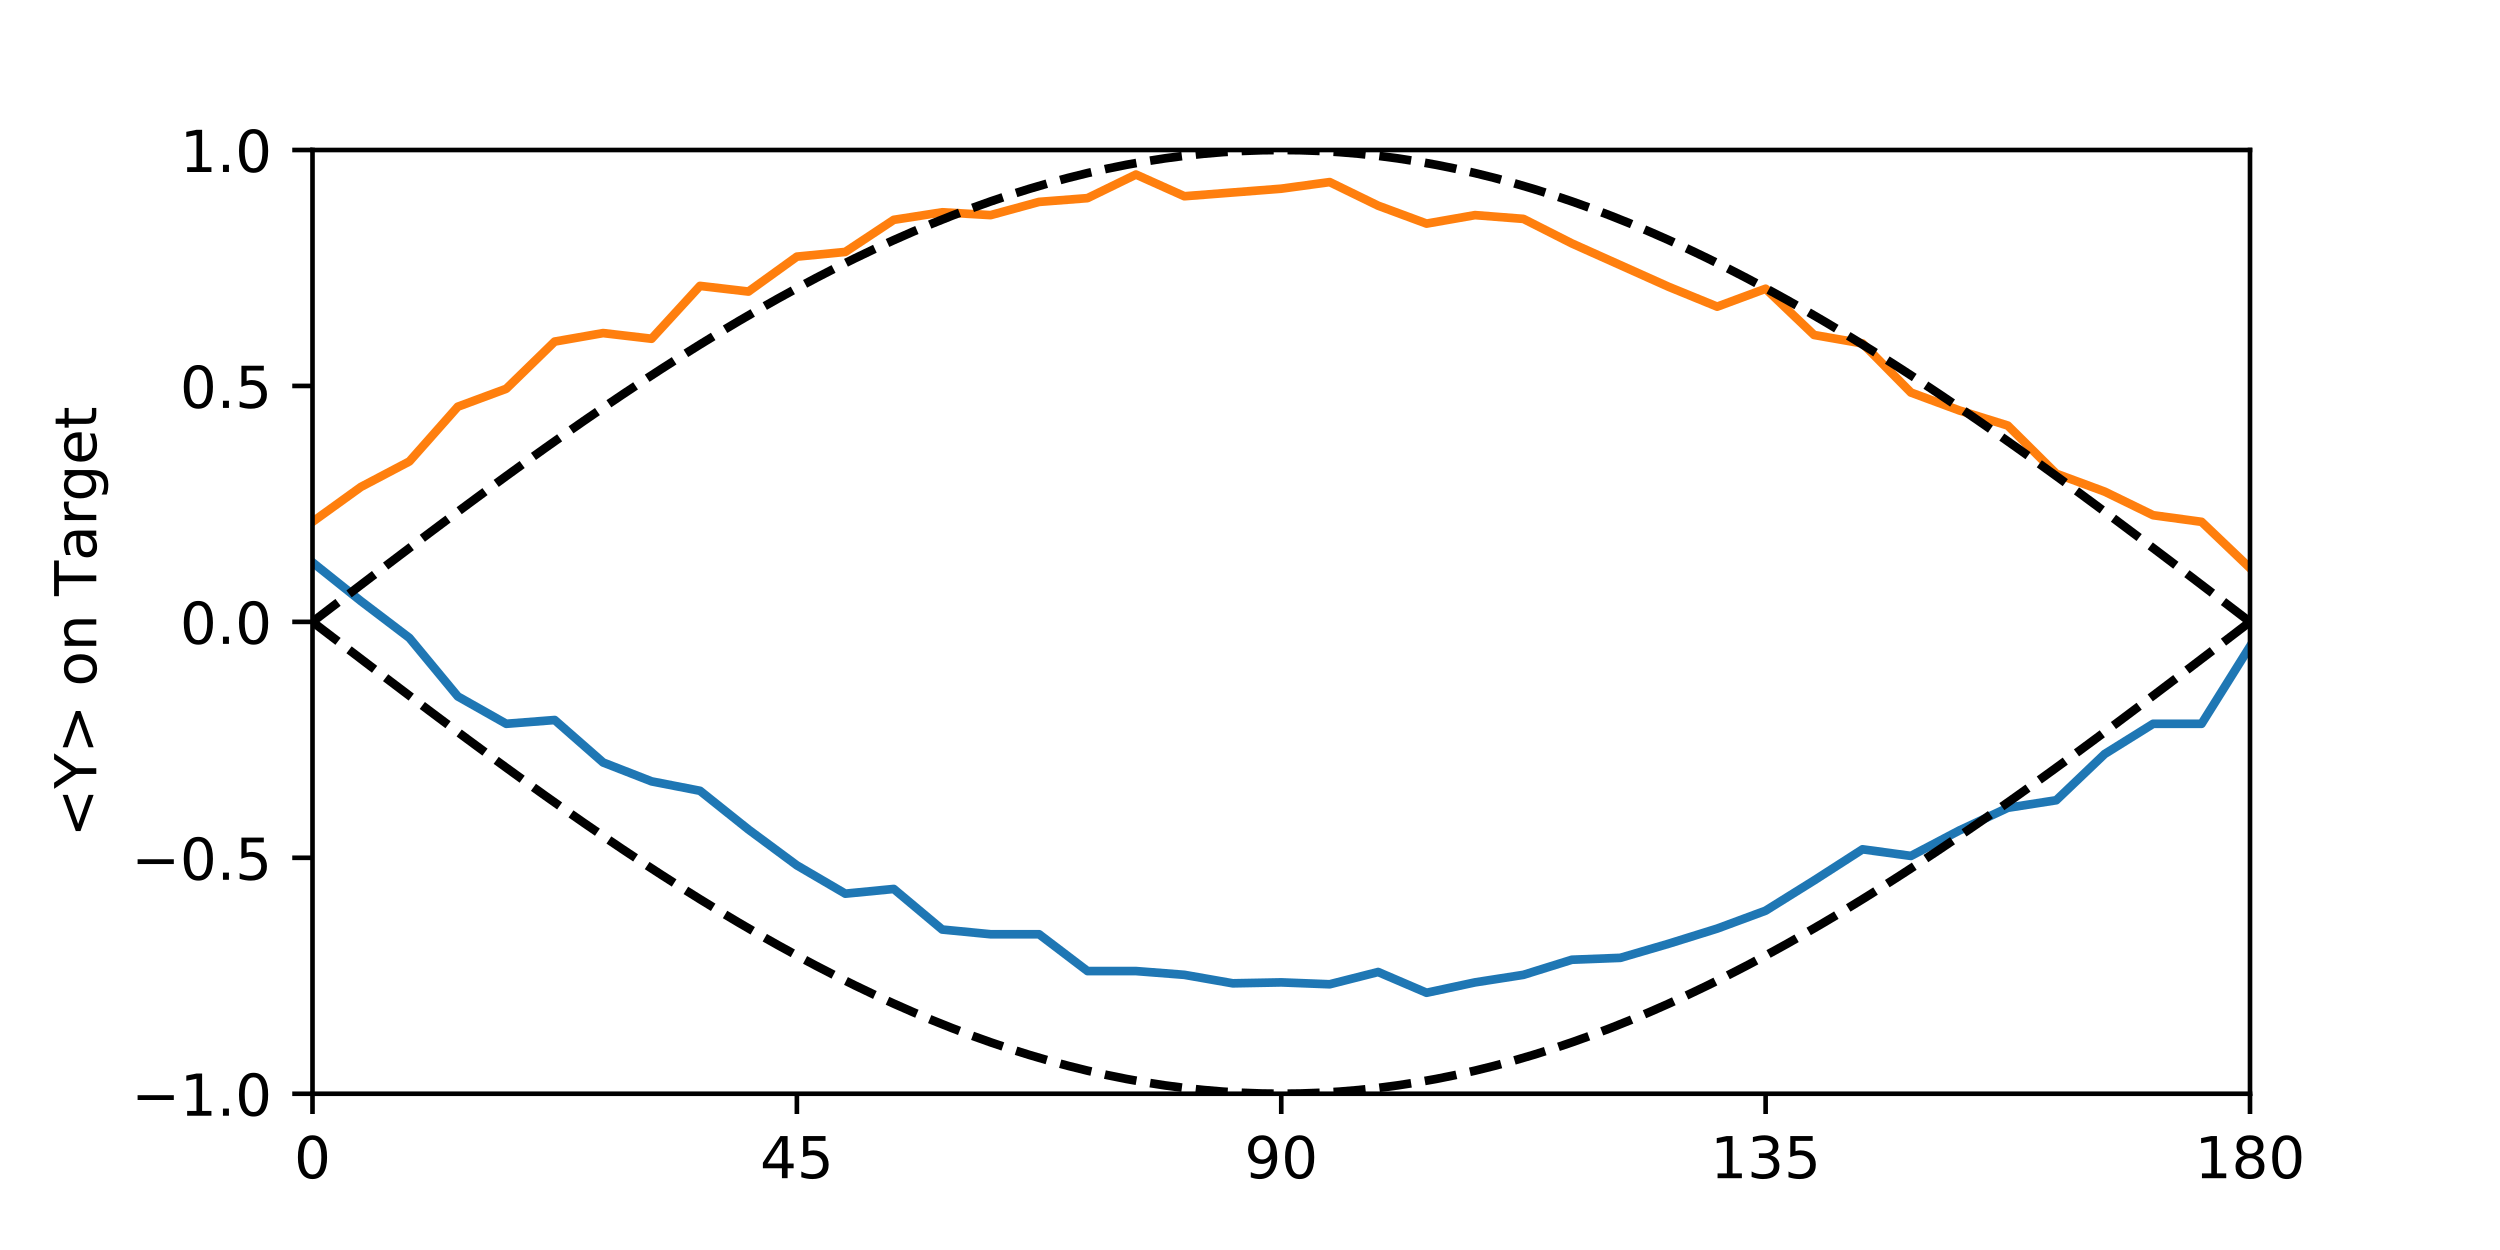
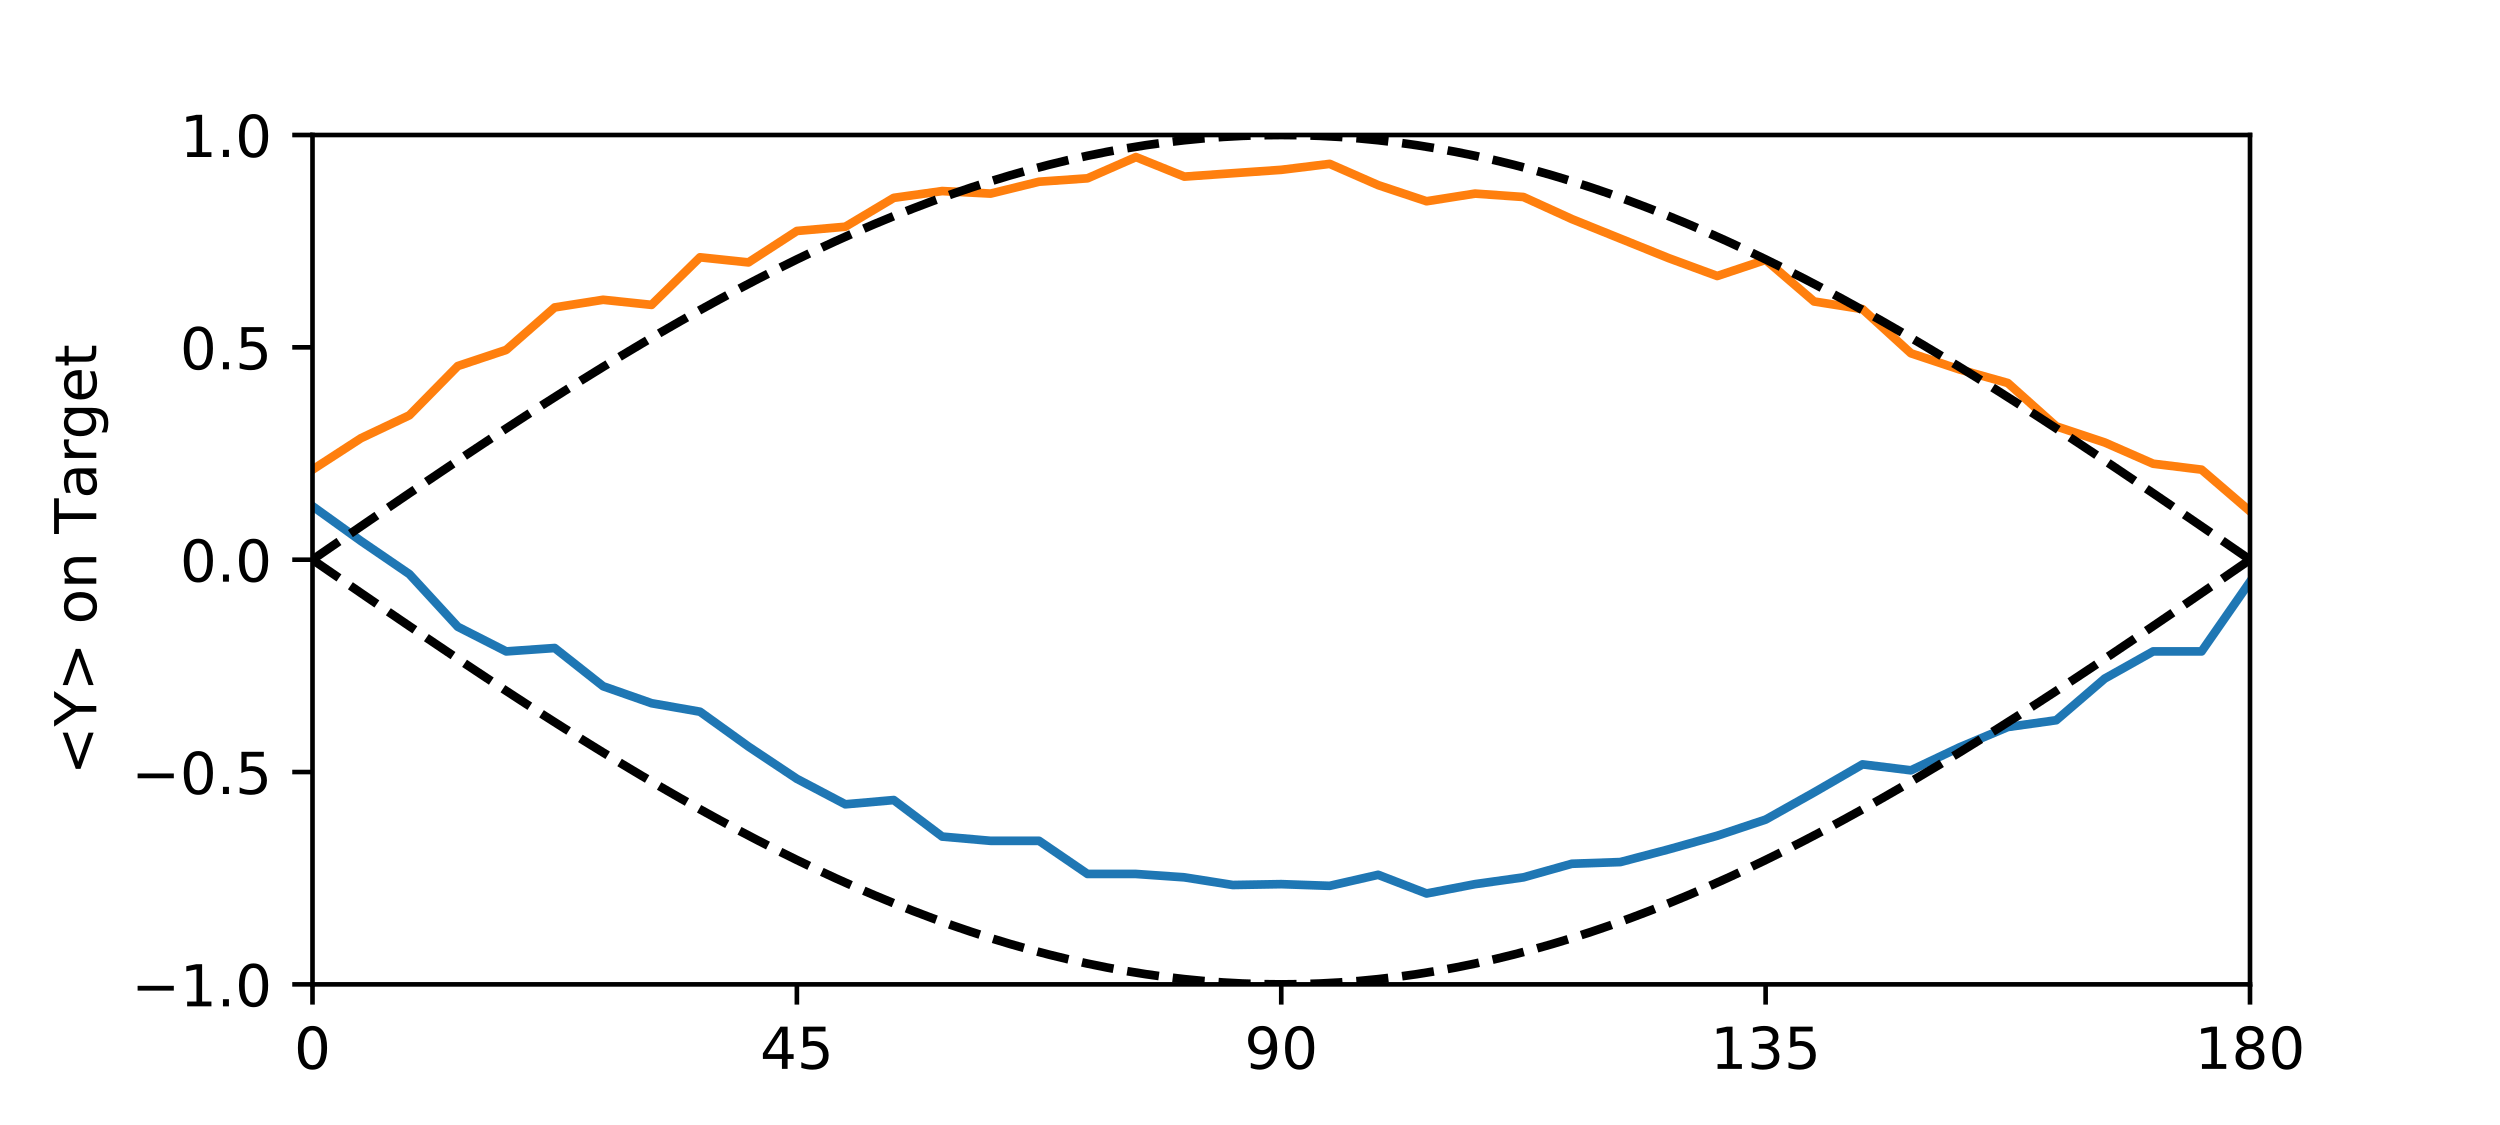
- <svg xmlns="http://www.w3.org/2000/svg" xmlns:xlink="http://www.w3.org/1999/xlink" height="216pt" version="1.1" viewBox="0 0 432 216" width="432pt">
+ <svg xmlns="http://www.w3.org/2000/svg" xmlns:xlink="http://www.w3.org/1999/xlink" height="194.4pt" version="1.1" viewBox="0 0 432 194.4" width="432pt">
  <defs>
    <style type="text/css">
*{stroke-linecap:butt;stroke-linejoin:round;}
  </style>
  </defs>
  <g id="figure_1">
    <g id="patch_1">
-       <path d="M 0 216  L 432 216  L 432 0  L 0 0  z " style="fill:#ffffff;" />
+       <path d="M 0 194.4  L 432 194.4  L 432 0  L 0 0  z " style="fill:#ffffff;" />
    </g>
    <g id="axes_1">
      <g id="patch_2">
-         <path d="M 54 189  L 388.8 189  L 388.8 25.92  L 54 25.92  z " style="fill:#ffffff;" />
+         <path d="M 54 170.1  L 388.8 170.1  L 388.8 23.328  L 54 23.328  z " style="fill:#ffffff;" />
      </g>
      <g id="matplotlib.axis_1">
        <g id="xtick_1">
          <g id="line2d_1">
            <defs>
-               <path d="M 0 0  L 0 3.5  " id="m0733472c6d" style="stroke:#000000;stroke-width:0.8;" />
-             </defs>
-             <g>
-               <use style="stroke:#000000;stroke-width:0.8;" x="54" xlink:href="#m0733472c6d" y="189" />
+               <path d="M 0 0  L 0 3.5  " id="m75707a3ff5" style="stroke:#000000;stroke-width:0.8;" />
+             </defs>
+             <g>
+               <use style="stroke:#000000;stroke-width:0.8;" x="54" xlink:href="#m75707a3ff5" y="170.1" />
            </g>
          </g>
          <g id="text_1">
            <defs>
              <path d="M 31.781 66.406  Q 24.172 66.406 20.328 58.906  Q 16.5 51.422 16.5 36.375  Q 16.5 21.391 20.328 13.891  Q 24.172 6.391 31.781 6.391  Q 39.453 6.391 43.281 13.891  Q 47.125 21.391 47.125 36.375  Q 47.125 51.422 43.281 58.906  Q 39.453 66.406 31.781 66.406  z M 31.781 74.219  Q 44.047 74.219 50.516 64.516  Q 56.984 54.828 56.984 36.375  Q 56.984 17.969 50.516 8.266  Q 44.047 -1.422 31.781 -1.422  Q 19.531 -1.422 13.062 8.266  Q 6.594 17.969 6.594 36.375  Q 6.594 54.828 13.062 64.516  Q 19.531 74.219 31.781 74.219  z " id="DejaVuSans-48" />
            </defs>
-             <g transform="translate(50.81875 203.5984)scale(0.1 -0.1)">
+             <g transform="translate(50.81875 184.6984)scale(0.1 -0.1)">
              <use xlink:href="#DejaVuSans-48" />
            </g>
          </g>
        </g>
        <g id="xtick_2">
          <g id="line2d_2">
            <g>
-               <use style="stroke:#000000;stroke-width:0.8;" x="137.7" xlink:href="#m0733472c6d" y="189" />
+               <use style="stroke:#000000;stroke-width:0.8;" x="137.7" xlink:href="#m75707a3ff5" y="170.1" />
            </g>
          </g>
          <g id="text_2">
            <defs>
              <path d="M 37.797 64.312  L 12.891 25.391  L 37.797 25.391  z M 35.203 72.906  L 47.609 72.906  L 47.609 25.391  L 58.016 25.391  L 58.016 17.188  L 47.609 17.188  L 47.609 0  L 37.797 0  L 37.797 17.188  L 4.891 17.188  L 4.891 26.703  z " id="DejaVuSans-52" />
              <path d="M 10.797 72.906  L 49.516 72.906  L 49.516 64.594  L 19.828 64.594  L 19.828 46.734  Q 21.969 47.469 24.109 47.828  Q 26.266 48.188 28.422 48.188  Q 40.625 48.188 47.75 41.5  Q 54.891 34.812 54.891 23.391  Q 54.891 11.625 47.562 5.094  Q 40.234 -1.422 26.906 -1.422  Q 22.312 -1.422 17.547 -0.641  Q 12.797 0.141 7.719 1.703  L 7.719 11.625  Q 12.109 9.234 16.797 8.062  Q 21.484 6.891 26.703 6.891  Q 35.156 6.891 40.078 11.328  Q 45.016 15.766 45.016 23.391  Q 45.016 31 40.078 35.438  Q 35.156 39.891 26.703 39.891  Q 22.75 39.891 18.812 39.016  Q 14.891 38.141 10.797 36.281  z " id="DejaVuSans-53" />
            </defs>
-             <g transform="translate(131.3375 203.5984)scale(0.1 -0.1)">
+             <g transform="translate(131.3375 184.6984)scale(0.1 -0.1)">
              <use xlink:href="#DejaVuSans-52" />
              <use x="63.623" xlink:href="#DejaVuSans-53" />
            </g>
          </g>
        </g>
        <g id="xtick_3">
          <g id="line2d_3">
            <g>
-               <use style="stroke:#000000;stroke-width:0.8;" x="221.4" xlink:href="#m0733472c6d" y="189" />
+               <use style="stroke:#000000;stroke-width:0.8;" x="221.4" xlink:href="#m75707a3ff5" y="170.1" />
            </g>
          </g>
          <g id="text_3">
            <defs>
              <path d="M 10.984 1.516  L 10.984 10.5  Q 14.703 8.734 18.5 7.812  Q 22.312 6.891 25.984 6.891  Q 35.75 6.891 40.891 13.453  Q 46.047 20.016 46.781 33.406  Q 43.953 29.203 39.594 26.953  Q 35.25 24.703 29.984 24.703  Q 19.047 24.703 12.672 31.312  Q 6.297 37.938 6.297 49.422  Q 6.297 60.641 12.938 67.422  Q 19.578 74.219 30.609 74.219  Q 43.266 74.219 49.922 64.516  Q 56.594 54.828 56.594 36.375  Q 56.594 19.141 48.406 8.859  Q 40.234 -1.422 26.422 -1.422  Q 22.703 -1.422 18.891 -0.688  Q 15.094 0.047 10.984 1.516  z M 30.609 32.422  Q 37.25 32.422 41.125 36.953  Q 45.016 41.5 45.016 49.422  Q 45.016 57.281 41.125 61.844  Q 37.25 66.406 30.609 66.406  Q 23.969 66.406 20.094 61.844  Q 16.219 57.281 16.219 49.422  Q 16.219 41.5 20.094 36.953  Q 23.969 32.422 30.609 32.422  z " id="DejaVuSans-57" />
            </defs>
-             <g transform="translate(215.0375 203.5984)scale(0.1 -0.1)">
+             <g transform="translate(215.0375 184.6984)scale(0.1 -0.1)">
              <use xlink:href="#DejaVuSans-57" />
              <use x="63.623" xlink:href="#DejaVuSans-48" />
            </g>
          </g>
        </g>
        <g id="xtick_4">
          <g id="line2d_4">
            <g>
-               <use style="stroke:#000000;stroke-width:0.8;" x="305.1" xlink:href="#m0733472c6d" y="189" />
+               <use style="stroke:#000000;stroke-width:0.8;" x="305.1" xlink:href="#m75707a3ff5" y="170.1" />
            </g>
          </g>
          <g id="text_4">
            <defs>
              <path d="M 12.406 8.297  L 28.516 8.297  L 28.516 63.922  L 10.984 60.406  L 10.984 69.391  L 28.422 72.906  L 38.281 72.906  L 38.281 8.297  L 54.391 8.297  L 54.391 0  L 12.406 0  z " id="DejaVuSans-49" />
              <path d="M 40.578 39.312  Q 47.656 37.797 51.625 33  Q 55.609 28.219 55.609 21.188  Q 55.609 10.406 48.188 4.484  Q 40.766 -1.422 27.094 -1.422  Q 22.516 -1.422 17.656 -0.516  Q 12.797 0.391 7.625 2.203  L 7.625 11.719  Q 11.719 9.328 16.594 8.109  Q 21.484 6.891 26.812 6.891  Q 36.078 6.891 40.938 10.547  Q 45.797 14.203 45.797 21.188  Q 45.797 27.641 41.281 31.266  Q 36.766 34.906 28.719 34.906  L 20.219 34.906  L 20.219 43.016  L 29.109 43.016  Q 36.375 43.016 40.234 45.922  Q 44.094 48.828 44.094 54.297  Q 44.094 59.906 40.109 62.906  Q 36.141 65.922 28.719 65.922  Q 24.656 65.922 20.016 65.031  Q 15.375 64.156 9.812 62.312  L 9.812 71.094  Q 15.438 72.656 20.344 73.438  Q 25.25 74.219 29.594 74.219  Q 40.828 74.219 47.359 69.109  Q 53.906 64.016 53.906 55.328  Q 53.906 49.266 50.438 45.094  Q 46.969 40.922 40.578 39.312  z " id="DejaVuSans-51" />
            </defs>
-             <g transform="translate(295.5562 203.5984)scale(0.1 -0.1)">
+             <g transform="translate(295.5562 184.6984)scale(0.1 -0.1)">
              <use xlink:href="#DejaVuSans-49" />
              <use x="63.623" xlink:href="#DejaVuSans-51" />
              <use x="127.246" xlink:href="#DejaVuSans-53" />
            </g>
          </g>
        </g>
        <g id="xtick_5">
          <g id="line2d_5">
            <g>
-               <use style="stroke:#000000;stroke-width:0.8;" x="388.8" xlink:href="#m0733472c6d" y="189" />
+               <use style="stroke:#000000;stroke-width:0.8;" x="388.8" xlink:href="#m75707a3ff5" y="170.1" />
            </g>
          </g>
          <g id="text_5">
            <defs>
              <path d="M 31.781 34.625  Q 24.75 34.625 20.719 30.859  Q 16.703 27.094 16.703 20.516  Q 16.703 13.922 20.719 10.156  Q 24.75 6.391 31.781 6.391  Q 38.812 6.391 42.859 10.172  Q 46.922 13.969 46.922 20.516  Q 46.922 27.094 42.891 30.859  Q 38.875 34.625 31.781 34.625  z M 21.922 38.812  Q 15.578 40.375 12.031 44.719  Q 8.5 49.078 8.5 55.328  Q 8.5 64.062 14.719 69.141  Q 20.953 74.219 31.781 74.219  Q 42.672 74.219 48.875 69.141  Q 55.078 64.062 55.078 55.328  Q 55.078 49.078 51.531 44.719  Q 48 40.375 41.703 38.812  Q 48.828 37.156 52.797 32.312  Q 56.781 27.484 56.781 20.516  Q 56.781 9.906 50.312 4.234  Q 43.844 -1.422 31.781 -1.422  Q 19.734 -1.422 13.25 4.234  Q 6.781 9.906 6.781 20.516  Q 6.781 27.484 10.781 32.312  Q 14.797 37.156 21.922 38.812  z M 18.312 54.391  Q 18.312 48.734 21.844 45.562  Q 25.391 42.391 31.781 42.391  Q 38.141 42.391 41.719 45.562  Q 45.312 48.734 45.312 54.391  Q 45.312 60.062 41.719 63.234  Q 38.141 66.406 31.781 66.406  Q 25.391 66.406 21.844 63.234  Q 18.312 60.062 18.312 54.391  z " id="DejaVuSans-56" />
            </defs>
-             <g transform="translate(379.2563 203.5984)scale(0.1 -0.1)">
+             <g transform="translate(379.2563 184.6984)scale(0.1 -0.1)">
              <use xlink:href="#DejaVuSans-49" />
              <use x="63.623" xlink:href="#DejaVuSans-56" />
              <use x="127.246" xlink:href="#DejaVuSans-48" />
            </g>
          </g>
        </g>
      </g>
      <g id="matplotlib.axis_2">
        <g id="ytick_1">
          <g id="line2d_6">
            <defs>
-               <path d="M 0 0  L -3.5 0  " id="m54157a49aa" style="stroke:#000000;stroke-width:0.8;" />
-             </defs>
-             <g>
-               <use style="stroke:#000000;stroke-width:0.8;" x="54" xlink:href="#m54157a49aa" y="189" />
+               <path d="M 0 0  L -3.5 0  " id="m3991916e9a" style="stroke:#000000;stroke-width:0.8;" />
+             </defs>
+             <g>
+               <use style="stroke:#000000;stroke-width:0.8;" x="54" xlink:href="#m3991916e9a" y="170.1" />
            </g>
          </g>
          <g id="text_6">
            <defs>
              <path d="M 10.594 35.5  L 73.188 35.5  L 73.188 27.203  L 10.594 27.203  z " id="DejaVuSans-8722" />
              <path d="M 10.688 12.406  L 21 12.406  L 21 0  L 10.688 0  z " id="DejaVuSans-46" />
            </defs>
-             <g transform="translate(22.71719 192.7992)scale(0.1 -0.1)">
+             <g transform="translate(22.71719 173.8992)scale(0.1 -0.1)">
              <use xlink:href="#DejaVuSans-8722" />
              <use x="83.789" xlink:href="#DejaVuSans-49" />
              <use x="147.412" xlink:href="#DejaVuSans-46" />
              <use x="179.199" xlink:href="#DejaVuSans-48" />
            </g>
          </g>
        </g>
        <g id="ytick_2">
          <g id="line2d_7">
            <g>
-               <use style="stroke:#000000;stroke-width:0.8;" x="54" xlink:href="#m54157a49aa" y="148.23" />
+               <use style="stroke:#000000;stroke-width:0.8;" x="54" xlink:href="#m3991916e9a" y="133.407" />
            </g>
          </g>
          <g id="text_7">
-             <g transform="translate(22.71719 152.0292)scale(0.1 -0.1)">
+             <g transform="translate(22.71719 137.2062)scale(0.1 -0.1)">
              <use xlink:href="#DejaVuSans-8722" />
              <use x="83.789" xlink:href="#DejaVuSans-48" />
              <use x="147.412" xlink:href="#DejaVuSans-46" />
              <use x="179.199" xlink:href="#DejaVuSans-53" />
            </g>
          </g>
        </g>
        <g id="ytick_3">
          <g id="line2d_8">
            <g>
-               <use style="stroke:#000000;stroke-width:0.8;" x="54" xlink:href="#m54157a49aa" y="107.46" />
+               <use style="stroke:#000000;stroke-width:0.8;" x="54" xlink:href="#m3991916e9a" y="96.714" />
            </g>
          </g>
          <g id="text_8">
-             <g transform="translate(31.09688 111.2592)scale(0.1 -0.1)">
+             <g transform="translate(31.09688 100.5132)scale(0.1 -0.1)">
              <use xlink:href="#DejaVuSans-48" />
              <use x="63.623" xlink:href="#DejaVuSans-46" />
              <use x="95.41" xlink:href="#DejaVuSans-48" />
            </g>
          </g>
        </g>
        <g id="ytick_4">
          <g id="line2d_9">
            <g>
-               <use style="stroke:#000000;stroke-width:0.8;" x="54" xlink:href="#m54157a49aa" y="66.69" />
+               <use style="stroke:#000000;stroke-width:0.8;" x="54" xlink:href="#m3991916e9a" y="60.021" />
            </g>
          </g>
          <g id="text_9">
-             <g transform="translate(31.09688 70.48922)scale(0.1 -0.1)">
+             <g transform="translate(31.09688 63.82022)scale(0.1 -0.1)">
              <use xlink:href="#DejaVuSans-48" />
              <use x="63.623" xlink:href="#DejaVuSans-46" />
              <use x="95.41" xlink:href="#DejaVuSans-53" />
            </g>
          </g>
        </g>
        <g id="ytick_5">
          <g id="line2d_10">
            <g>
-               <use style="stroke:#000000;stroke-width:0.8;" x="54" xlink:href="#m54157a49aa" y="25.92" />
+               <use style="stroke:#000000;stroke-width:0.8;" x="54" xlink:href="#m3991916e9a" y="23.328" />
            </g>
          </g>
          <g id="text_10">
-             <g transform="translate(31.09688 29.71922)scale(0.1 -0.1)">
+             <g transform="translate(31.09688 27.12722)scale(0.1 -0.1)">
              <use xlink:href="#DejaVuSans-49" />
              <use x="63.623" xlink:href="#DejaVuSans-46" />
              <use x="95.41" xlink:href="#DejaVuSans-48" />
            </g>
          </g>
        </g>
        <g id="text_11">
          <defs>
            <path d="M 73.188 49.219  L 22.797 31.297  L 73.188 13.484  L 73.188 4.594  L 10.594 27.297  L 10.594 35.406  L 73.188 58.109  z " id="DejaVuSans-60" />
            <path d="M -0.203 72.906  L 10.406 72.906  L 30.609 42.922  L 50.688 72.906  L 61.281 72.906  L 35.5 34.719  L 35.5 0  L 25.594 0  L 25.594 34.719  z " id="DejaVuSans-89" />
            <path d="M 10.594 49.219  L 10.594 58.109  L 73.188 35.406  L 73.188 27.297  L 10.594 4.594  L 10.594 13.484  L 60.891 31.297  z " id="DejaVuSans-62" />
            <path id="DejaVuSans-32" />
            <path d="M 30.609 48.391  Q 23.391 48.391 19.188 42.75  Q 14.984 37.109 14.984 27.297  Q 14.984 17.484 19.156 11.844  Q 23.344 6.203 30.609 6.203  Q 37.797 6.203 41.984 11.859  Q 46.188 17.531 46.188 27.297  Q 46.188 37.016 41.984 42.703  Q 37.797 48.391 30.609 48.391  z M 30.609 56  Q 42.328 56 49.016 48.375  Q 55.719 40.766 55.719 27.297  Q 55.719 13.875 49.016 6.219  Q 42.328 -1.422 30.609 -1.422  Q 18.844 -1.422 12.172 6.219  Q 5.516 13.875 5.516 27.297  Q 5.516 40.766 12.172 48.375  Q 18.844 56 30.609 56  z " id="DejaVuSans-111" />
            <path d="M 54.891 33.016  L 54.891 0  L 45.906 0  L 45.906 32.719  Q 45.906 40.484 42.875 44.328  Q 39.844 48.188 33.797 48.188  Q 26.516 48.188 22.312 43.547  Q 18.109 38.922 18.109 30.906  L 18.109 0  L 9.078 0  L 9.078 54.688  L 18.109 54.688  L 18.109 46.188  Q 21.344 51.125 25.703 53.562  Q 30.078 56 35.797 56  Q 45.219 56 50.047 50.172  Q 54.891 44.344 54.891 33.016  z " id="DejaVuSans-110" />
            <path d="M -0.297 72.906  L 61.375 72.906  L 61.375 64.594  L 35.5 64.594  L 35.5 0  L 25.594 0  L 25.594 64.594  L -0.297 64.594  z " id="DejaVuSans-84" />
            <path d="M 34.281 27.484  Q 23.391 27.484 19.188 25  Q 14.984 22.516 14.984 16.5  Q 14.984 11.719 18.141 8.906  Q 21.297 6.109 26.703 6.109  Q 34.188 6.109 38.703 11.406  Q 43.219 16.703 43.219 25.484  L 43.219 27.484  z M 52.203 31.203  L 52.203 0  L 43.219 0  L 43.219 8.297  Q 40.141 3.328 35.547 0.953  Q 30.953 -1.422 24.312 -1.422  Q 15.922 -1.422 10.953 3.297  Q 6 8.016 6 15.922  Q 6 25.141 12.172 29.828  Q 18.359 34.516 30.609 34.516  L 43.219 34.516  L 43.219 35.406  Q 43.219 41.609 39.141 45  Q 35.062 48.391 27.688 48.391  Q 23 48.391 18.547 47.266  Q 14.109 46.141 10.016 43.891  L 10.016 52.203  Q 14.938 54.109 19.578 55.047  Q 24.219 56 28.609 56  Q 40.484 56 46.344 49.844  Q 52.203 43.703 52.203 31.203  z " id="DejaVuSans-97" />
            <path d="M 41.109 46.297  Q 39.594 47.172 37.812 47.578  Q 36.031 48 33.891 48  Q 26.266 48 22.188 43.047  Q 18.109 38.094 18.109 28.812  L 18.109 0  L 9.078 0  L 9.078 54.688  L 18.109 54.688  L 18.109 46.188  Q 20.953 51.172 25.484 53.578  Q 30.031 56 36.531 56  Q 37.453 56 38.578 55.875  Q 39.703 55.766 41.062 55.516  z " id="DejaVuSans-114" />
            <path d="M 45.406 27.984  Q 45.406 37.75 41.375 43.109  Q 37.359 48.484 30.078 48.484  Q 22.859 48.484 18.828 43.109  Q 14.797 37.75 14.797 27.984  Q 14.797 18.266 18.828 12.891  Q 22.859 7.516 30.078 7.516  Q 37.359 7.516 41.375 12.891  Q 45.406 18.266 45.406 27.984  z M 54.391 6.781  Q 54.391 -7.172 48.188 -13.984  Q 42 -20.797 29.203 -20.797  Q 24.469 -20.797 20.266 -20.094  Q 16.062 -19.391 12.109 -17.922  L 12.109 -9.188  Q 16.062 -11.328 19.922 -12.344  Q 23.781 -13.375 27.781 -13.375  Q 36.625 -13.375 41.016 -8.766  Q 45.406 -4.156 45.406 5.172  L 45.406 9.625  Q 42.625 4.781 38.281 2.391  Q 33.938 0 27.875 0  Q 17.828 0 11.672 7.656  Q 5.516 15.328 5.516 27.984  Q 5.516 40.672 11.672 48.328  Q 17.828 56 27.875 56  Q 33.938 56 38.281 53.609  Q 42.625 51.219 45.406 46.391  L 45.406 54.688  L 54.391 54.688  z " id="DejaVuSans-103" />
            <path d="M 56.203 29.594  L 56.203 25.203  L 14.891 25.203  Q 15.484 15.922 20.484 11.062  Q 25.484 6.203 34.422 6.203  Q 39.594 6.203 44.453 7.469  Q 49.312 8.734 54.109 11.281  L 54.109 2.781  Q 49.266 0.734 44.188 -0.344  Q 39.109 -1.422 33.891 -1.422  Q 20.797 -1.422 13.156 6.188  Q 5.516 13.812 5.516 26.812  Q 5.516 40.234 12.766 48.109  Q 20.016 56 32.328 56  Q 43.359 56 49.781 48.891  Q 56.203 41.797 56.203 29.594  z M 47.219 32.234  Q 47.125 39.594 43.094 43.984  Q 39.062 48.391 32.422 48.391  Q 24.906 48.391 20.391 44.141  Q 15.875 39.891 15.188 32.172  z " id="DejaVuSans-101" />
            <path d="M 18.312 70.219  L 18.312 54.688  L 36.812 54.688  L 36.812 47.703  L 18.312 47.703  L 18.312 18.016  Q 18.312 11.328 20.141 9.422  Q 21.969 7.516 27.594 7.516  L 36.812 7.516  L 36.812 0  L 27.594 0  Q 17.188 0 13.234 3.875  Q 9.281 7.766 9.281 18.016  L 9.281 47.703  L 2.688 47.703  L 2.688 54.688  L 9.281 54.688  L 9.281 70.219  z " id="DejaVuSans-116" />
          </defs>
-           <g transform="translate(16.6375 144.6709)rotate(-90)scale(0.1 -0.1)">
+           <g transform="translate(16.6375 133.9249)rotate(-90)scale(0.1 -0.1)">
            <use xlink:href="#DejaVuSans-60" />
            <use x="83.789" xlink:href="#DejaVuSans-89" />
            <use x="144.873" xlink:href="#DejaVuSans-62" />
            <use x="228.662" xlink:href="#DejaVuSans-32" />
            <use x="260.449" xlink:href="#DejaVuSans-111" />
            <use x="321.631" xlink:href="#DejaVuSans-110" />
            <use x="385.01" xlink:href="#DejaVuSans-32" />
            <use x="416.797" xlink:href="#DejaVuSans-84" />
            <use x="477.631" xlink:href="#DejaVuSans-97" />
            <use x="538.91" xlink:href="#DejaVuSans-114" />
            <use x="580.008" xlink:href="#DejaVuSans-103" />
            <use x="643.484" xlink:href="#DejaVuSans-101" />
            <use x="705.008" xlink:href="#DejaVuSans-116" />
          </g>
        </g>
      </g>
      <g id="line2d_11">
-         <path clip-path="url(#p1debbfe053)" d="M 54 97.186  L 62.37 103.872  L 70.74 110.232  L 79.11 120.343  L 87.48 125.073  L 95.85 124.42  L 104.22 131.759  L 112.59 135.021  L 120.96 136.651  L 129.33 143.338  L 137.7 149.535  L 146.07 154.427  L 154.44 153.612  L 162.81 160.624  L 171.18 161.439  L 179.55 161.439  L 187.92 167.8  L 196.29 167.8  L 204.66 168.452  L 213.03 169.92  L 221.4 169.757  L 229.77 170.083  L 238.14 167.963  L 246.51 171.55  L 254.88 169.757  L 263.25 168.452  L 271.62 165.843  L 279.99 165.516  L 288.36 163.07  L 296.73 160.461  L 305.1 157.362  L 313.47 152.144  L 321.84 146.762  L 330.21 147.904  L 338.58 143.501  L 346.95 139.587  L 355.32 138.282  L 363.69 130.291  L 372.06 125.073  L 380.43 125.073  L 388.8 111.7  " style="fill:none;stroke:#1f77b4;stroke-linecap:square;stroke-width:1.5;" />
+         <path clip-path="url(#p0ac84a208c)" d="M 54 87.467  L 62.37 93.485  L 70.74 99.209  L 79.11 108.309  L 87.48 112.565  L 95.85 111.978  L 104.22 118.583  L 112.59 121.518  L 120.96 122.986  L 129.33 129.004  L 137.7 134.581  L 146.07 138.984  L 154.44 138.25  L 162.81 144.562  L 171.18 145.296  L 179.55 145.296  L 187.92 151.02  L 196.29 151.02  L 204.66 151.607  L 213.03 152.928  L 221.4 152.781  L 229.77 153.074  L 238.14 151.166  L 246.51 154.395  L 254.88 152.781  L 263.25 151.607  L 271.62 149.258  L 279.99 148.965  L 288.36 146.763  L 296.73 144.415  L 305.1 141.626  L 313.47 136.93  L 321.84 132.086  L 330.21 133.113  L 338.58 129.151  L 346.95 125.628  L 355.32 124.454  L 363.69 117.262  L 372.06 112.565  L 380.43 112.565  L 388.8 100.53  " style="fill:none;stroke:#1f77b4;stroke-linecap:square;stroke-width:1.5;" />
      </g>
      <g id="line2d_12">
-         <path clip-path="url(#p1debbfe053)" d="M 54 90.174  L 62.37 84.14  L 70.74 79.736  L 79.11 70.278  L 87.48 67.179  L 95.85 59.025  L 104.22 57.558  L 112.59 58.536  L 120.96 49.404  L 129.33 50.382  L 137.7 44.348  L 146.07 43.533  L 154.44 37.988  L 162.81 36.683  L 171.18 37.173  L 179.55 34.889  L 187.92 34.237  L 196.29 30.16  L 204.66 33.911  L 213.03 33.259  L 221.4 32.606  L 229.77 31.465  L 238.14 35.542  L 246.51 38.64  L 254.88 37.173  L 263.25 37.825  L 271.62 42.065  L 279.99 45.816  L 288.36 49.567  L 296.73 52.991  L 305.1 49.893  L 313.47 57.884  L 321.84 59.351  L 330.21 67.832  L 338.58 70.93  L 346.95 73.539  L 355.32 81.856  L 363.69 84.955  L 372.06 89.032  L 380.43 90.174  L 388.8 98.164  " style="fill:none;stroke:#ff7f0e;stroke-linecap:square;stroke-width:1.5;" />
+         <path clip-path="url(#p0ac84a208c)" d="M 54 81.156  L 62.37 75.726  L 70.74 71.763  L 79.11 63.25  L 87.48 60.461  L 95.85 53.123  L 104.22 51.802  L 112.59 52.682  L 120.96 44.463  L 129.33 45.344  L 137.7 39.913  L 146.07 39.179  L 154.44 34.189  L 162.81 33.015  L 171.18 33.455  L 179.55 31.4  L 187.92 30.813  L 196.29 27.144  L 204.66 30.52  L 213.03 29.933  L 221.4 29.346  L 229.77 28.318  L 238.14 31.988  L 246.51 34.776  L 254.88 33.455  L 263.25 34.042  L 271.62 37.858  L 279.99 41.234  L 288.36 44.61  L 296.73 47.692  L 305.1 44.903  L 313.47 52.095  L 321.84 53.416  L 330.21 61.048  L 338.58 63.837  L 346.95 66.185  L 355.32 73.671  L 363.69 76.459  L 372.06 80.129  L 380.43 81.156  L 388.8 88.348  " style="fill:none;stroke:#ff7f0e;stroke-linecap:square;stroke-width:1.5;" />
      </g>
      <g id="line2d_13">
-         <path clip-path="url(#p1debbfe053)" d="M 54 107.46  L 57.348 104.899  L 60.696 102.34  L 64.044 99.786  L 67.392 97.24  L 70.74 94.704  L 74.088 92.181  L 77.436 89.673  L 80.784 87.182  L 84.132 84.711  L 87.48 82.263  L 90.828 79.839  L 94.176 77.443  L 97.524 75.077  L 100.872 72.742  L 104.22 70.442  L 107.568 68.178  L 110.916 65.953  L 114.264 63.769  L 117.612 61.628  L 120.96 59.532  L 124.308 57.484  L 127.656 55.484  L 131.004 53.537  L 134.352 51.642  L 137.7 49.803  L 141.048 48.02  L 144.396 46.296  L 147.744 44.632  L 151.092 43.031  L 154.44 41.493  L 157.788 40.02  L 161.136 38.614  L 164.484 37.275  L 167.832 36.006  L 171.18 34.807  L 174.528 33.68  L 177.876 32.626  L 181.224 31.646  L 184.572 30.741  L 187.92 29.911  L 191.268 29.158  L 194.616 28.482  L 197.964 27.884  L 201.312 27.364  L 204.66 26.924  L 208.008 26.563  L 211.356 26.282  L 214.704 26.081  L 218.052 25.96  L 221.4 25.92  L 224.748 25.96  L 228.096 26.081  L 231.444 26.282  L 234.792 26.563  L 238.14 26.924  L 241.488 27.364  L 244.836 27.884  L 248.184 28.482  L 251.532 29.158  L 254.88 29.911  L 258.228 30.741  L 261.576 31.646  L 264.924 32.626  L 268.272 33.68  L 271.62 34.807  L 274.968 36.006  L 278.316 37.275  L 281.664 38.614  L 285.012 40.02  L 288.36 41.493  L 291.708 43.031  L 295.056 44.632  L 298.404 46.296  L 301.752 48.02  L 305.1 49.803  L 308.448 51.642  L 311.796 53.537  L 315.144 55.484  L 318.492 57.484  L 321.84 59.532  L 325.188 61.628  L 328.536 63.769  L 331.884 65.953  L 335.232 68.178  L 338.58 70.442  L 341.928 72.742  L 345.276 75.077  L 348.624 77.443  L 351.972 79.839  L 355.32 82.263  L 358.668 84.711  L 362.016 87.182  L 365.364 89.673  L 368.712 92.181  L 372.06 94.704  L 375.408 97.24  L 378.756 99.786  L 382.104 102.34  L 385.452 104.899  L 388.8 107.46  " style="fill:none;stroke:#000000;stroke-dasharray:5.55,2.4;stroke-dashoffset:0;stroke-width:1.5;" />
+         <path clip-path="url(#p0ac84a208c)" d="M 54 96.714  L 57.348 94.409  L 60.696 92.106  L 64.044 89.808  L 67.392 87.516  L 70.74 85.234  L 74.088 82.963  L 77.436 80.705  L 80.784 78.464  L 84.132 76.24  L 87.48 74.036  L 90.828 71.855  L 94.176 69.699  L 97.524 67.569  L 100.872 65.468  L 104.22 63.397  L 107.568 61.36  L 110.916 59.357  L 114.264 57.392  L 117.612 55.465  L 120.96 53.579  L 124.308 51.735  L 127.656 49.936  L 131.004 48.183  L 134.352 46.478  L 137.7 44.822  L 141.048 43.218  L 144.396 41.666  L 147.744 40.169  L 151.092 38.728  L 154.44 37.343  L 157.788 36.018  L 161.136 34.752  L 164.484 33.548  L 167.832 32.405  L 171.18 31.327  L 174.528 30.312  L 177.876 29.364  L 181.224 28.481  L 184.572 27.667  L 187.92 26.92  L 191.268 26.242  L 194.616 25.634  L 197.964 25.095  L 201.312 24.628  L 204.66 24.232  L 208.008 23.907  L 211.356 23.654  L 214.704 23.473  L 218.052 23.364  L 221.4 23.328  L 224.748 23.364  L 228.096 23.473  L 231.444 23.654  L 234.792 23.907  L 238.14 24.232  L 241.488 24.628  L 244.836 25.095  L 248.184 25.634  L 251.532 26.242  L 254.88 26.92  L 258.228 27.667  L 261.576 28.481  L 264.924 29.364  L 268.272 30.312  L 271.62 31.327  L 274.968 32.405  L 278.316 33.548  L 281.664 34.752  L 285.012 36.018  L 288.36 37.343  L 291.708 38.728  L 295.056 40.169  L 298.404 41.666  L 301.752 43.218  L 305.1 44.822  L 308.448 46.478  L 311.796 48.183  L 315.144 49.936  L 318.492 51.735  L 321.84 53.579  L 325.188 55.465  L 328.536 57.392  L 331.884 59.357  L 335.232 61.36  L 338.58 63.397  L 341.928 65.468  L 345.276 67.569  L 348.624 69.699  L 351.972 71.855  L 355.32 74.036  L 358.668 76.24  L 362.016 78.464  L 365.364 80.705  L 368.712 82.963  L 372.06 85.234  L 375.408 87.516  L 378.756 89.808  L 382.104 92.106  L 385.452 94.409  L 388.8 96.714  " style="fill:none;stroke:#000000;stroke-dasharray:5.55,2.4;stroke-dashoffset:0;stroke-width:1.5;" />
      </g>
      <g id="line2d_14">
-         <path clip-path="url(#p1debbfe053)" d="M 54 107.46  L 57.348 110.021  L 60.696 112.58  L 64.044 115.134  L 67.392 117.68  L 70.74 120.216  L 74.088 122.739  L 77.436 125.247  L 80.784 127.738  L 84.132 130.209  L 87.48 132.657  L 90.828 135.081  L 94.176 137.477  L 97.524 139.843  L 100.872 142.178  L 104.22 144.478  L 107.568 146.742  L 110.916 148.967  L 114.264 151.151  L 117.612 153.292  L 120.96 155.388  L 124.308 157.436  L 127.656 159.436  L 131.004 161.383  L 134.352 163.278  L 137.7 165.117  L 141.048 166.9  L 144.396 168.624  L 147.744 170.288  L 151.092 171.889  L 154.44 173.427  L 157.788 174.9  L 161.136 176.306  L 164.484 177.645  L 167.832 178.914  L 171.18 180.113  L 174.528 181.24  L 177.876 182.294  L 181.224 183.274  L 184.572 184.179  L 187.92 185.009  L 191.268 185.762  L 194.616 186.438  L 197.964 187.036  L 201.312 187.556  L 204.66 187.996  L 208.008 188.357  L 211.356 188.638  L 214.704 188.839  L 218.052 188.96  L 221.4 189  L 224.748 188.96  L 228.096 188.839  L 231.444 188.638  L 234.792 188.357  L 238.14 187.996  L 241.488 187.556  L 244.836 187.036  L 248.184 186.438  L 251.532 185.762  L 254.88 185.009  L 258.228 184.179  L 261.576 183.274  L 264.924 182.294  L 268.272 181.24  L 271.62 180.113  L 274.968 178.914  L 278.316 177.645  L 281.664 176.306  L 285.012 174.9  L 288.36 173.427  L 291.708 171.889  L 295.056 170.288  L 298.404 168.624  L 301.752 166.9  L 305.1 165.117  L 308.448 163.278  L 311.796 161.383  L 315.144 159.436  L 318.492 157.436  L 321.84 155.388  L 325.188 153.292  L 328.536 151.151  L 331.884 148.967  L 335.232 146.742  L 338.58 144.478  L 341.928 142.178  L 345.276 139.843  L 348.624 137.477  L 351.972 135.081  L 355.32 132.657  L 358.668 130.209  L 362.016 127.738  L 365.364 125.247  L 368.712 122.739  L 372.06 120.216  L 375.408 117.68  L 378.756 115.134  L 382.104 112.58  L 385.452 110.021  L 388.8 107.46  " style="fill:none;stroke:#000000;stroke-dasharray:5.55,2.4;stroke-dashoffset:0;stroke-width:1.5;" />
+         <path clip-path="url(#p0ac84a208c)" d="M 54 96.714  L 57.348 99.019  L 60.696 101.322  L 64.044 103.62  L 67.392 105.912  L 70.74 108.194  L 74.088 110.465  L 77.436 112.723  L 80.784 114.964  L 84.132 117.188  L 87.48 119.392  L 90.828 121.573  L 94.176 123.729  L 97.524 125.859  L 100.872 127.96  L 104.22 130.031  L 107.568 132.068  L 110.916 134.071  L 114.264 136.036  L 117.612 137.963  L 120.96 139.849  L 124.308 141.693  L 127.656 143.492  L 131.004 145.245  L 134.352 146.95  L 137.7 148.606  L 141.048 150.21  L 144.396 151.762  L 147.744 153.259  L 151.092 154.7  L 154.44 156.085  L 157.788 157.41  L 161.136 158.676  L 164.484 159.88  L 167.832 161.023  L 171.18 162.101  L 174.528 163.116  L 177.876 164.064  L 181.224 164.947  L 184.572 165.761  L 187.92 166.508  L 191.268 167.186  L 194.616 167.794  L 197.964 168.333  L 201.312 168.8  L 204.66 169.196  L 208.008 169.521  L 211.356 169.774  L 214.704 169.955  L 218.052 170.064  L 221.4 170.1  L 224.748 170.064  L 228.096 169.955  L 231.444 169.774  L 234.792 169.521  L 238.14 169.196  L 241.488 168.8  L 244.836 168.333  L 248.184 167.794  L 251.532 167.186  L 254.88 166.508  L 258.228 165.761  L 261.576 164.947  L 264.924 164.064  L 268.272 163.116  L 271.62 162.101  L 274.968 161.023  L 278.316 159.88  L 281.664 158.676  L 285.012 157.41  L 288.36 156.085  L 291.708 154.7  L 295.056 153.259  L 298.404 151.762  L 301.752 150.21  L 305.1 148.606  L 308.448 146.95  L 311.796 145.245  L 315.144 143.492  L 318.492 141.693  L 321.84 139.849  L 325.188 137.963  L 328.536 136.036  L 331.884 134.071  L 335.232 132.068  L 338.58 130.031  L 341.928 127.96  L 345.276 125.859  L 348.624 123.729  L 351.972 121.573  L 355.32 119.392  L 358.668 117.188  L 362.016 114.964  L 365.364 112.723  L 368.712 110.465  L 372.06 108.194  L 375.408 105.912  L 378.756 103.62  L 382.104 101.322  L 385.452 99.019  L 388.8 96.714  " style="fill:none;stroke:#000000;stroke-dasharray:5.55,2.4;stroke-dashoffset:0;stroke-width:1.5;" />
      </g>
      <g id="patch_3">
-         <path d="M 54 189  L 54 25.92  " style="fill:none;stroke:#000000;stroke-linecap:square;stroke-linejoin:miter;stroke-width:0.8;" />
+         <path d="M 54 170.1  L 54 23.328  " style="fill:none;stroke:#000000;stroke-linecap:square;stroke-linejoin:miter;stroke-width:0.8;" />
      </g>
      <g id="patch_4">
-         <path d="M 388.8 189  L 388.8 25.92  " style="fill:none;stroke:#000000;stroke-linecap:square;stroke-linejoin:miter;stroke-width:0.8;" />
+         <path d="M 388.8 170.1  L 388.8 23.328  " style="fill:none;stroke:#000000;stroke-linecap:square;stroke-linejoin:miter;stroke-width:0.8;" />
      </g>
      <g id="patch_5">
-         <path d="M 54 189  L 388.8 189  " style="fill:none;stroke:#000000;stroke-linecap:square;stroke-linejoin:miter;stroke-width:0.8;" />
+         <path d="M 54 170.1  L 388.8 170.1  " style="fill:none;stroke:#000000;stroke-linecap:square;stroke-linejoin:miter;stroke-width:0.8;" />
      </g>
      <g id="patch_6">
-         <path d="M 54 25.92  L 388.8 25.92  " style="fill:none;stroke:#000000;stroke-linecap:square;stroke-linejoin:miter;stroke-width:0.8;" />
+         <path d="M 54 23.328  L 388.8 23.328  " style="fill:none;stroke:#000000;stroke-linecap:square;stroke-linejoin:miter;stroke-width:0.8;" />
      </g>
    </g>
  </g>
  <defs>
-     <clipPath id="p1debbfe053">
-       <rect height="163.08" width="334.8" x="54" y="25.92" />
+     <clipPath id="p0ac84a208c">
+       <rect height="146.772" width="334.8" x="54" y="23.328" />
    </clipPath>
  </defs>
</svg>
